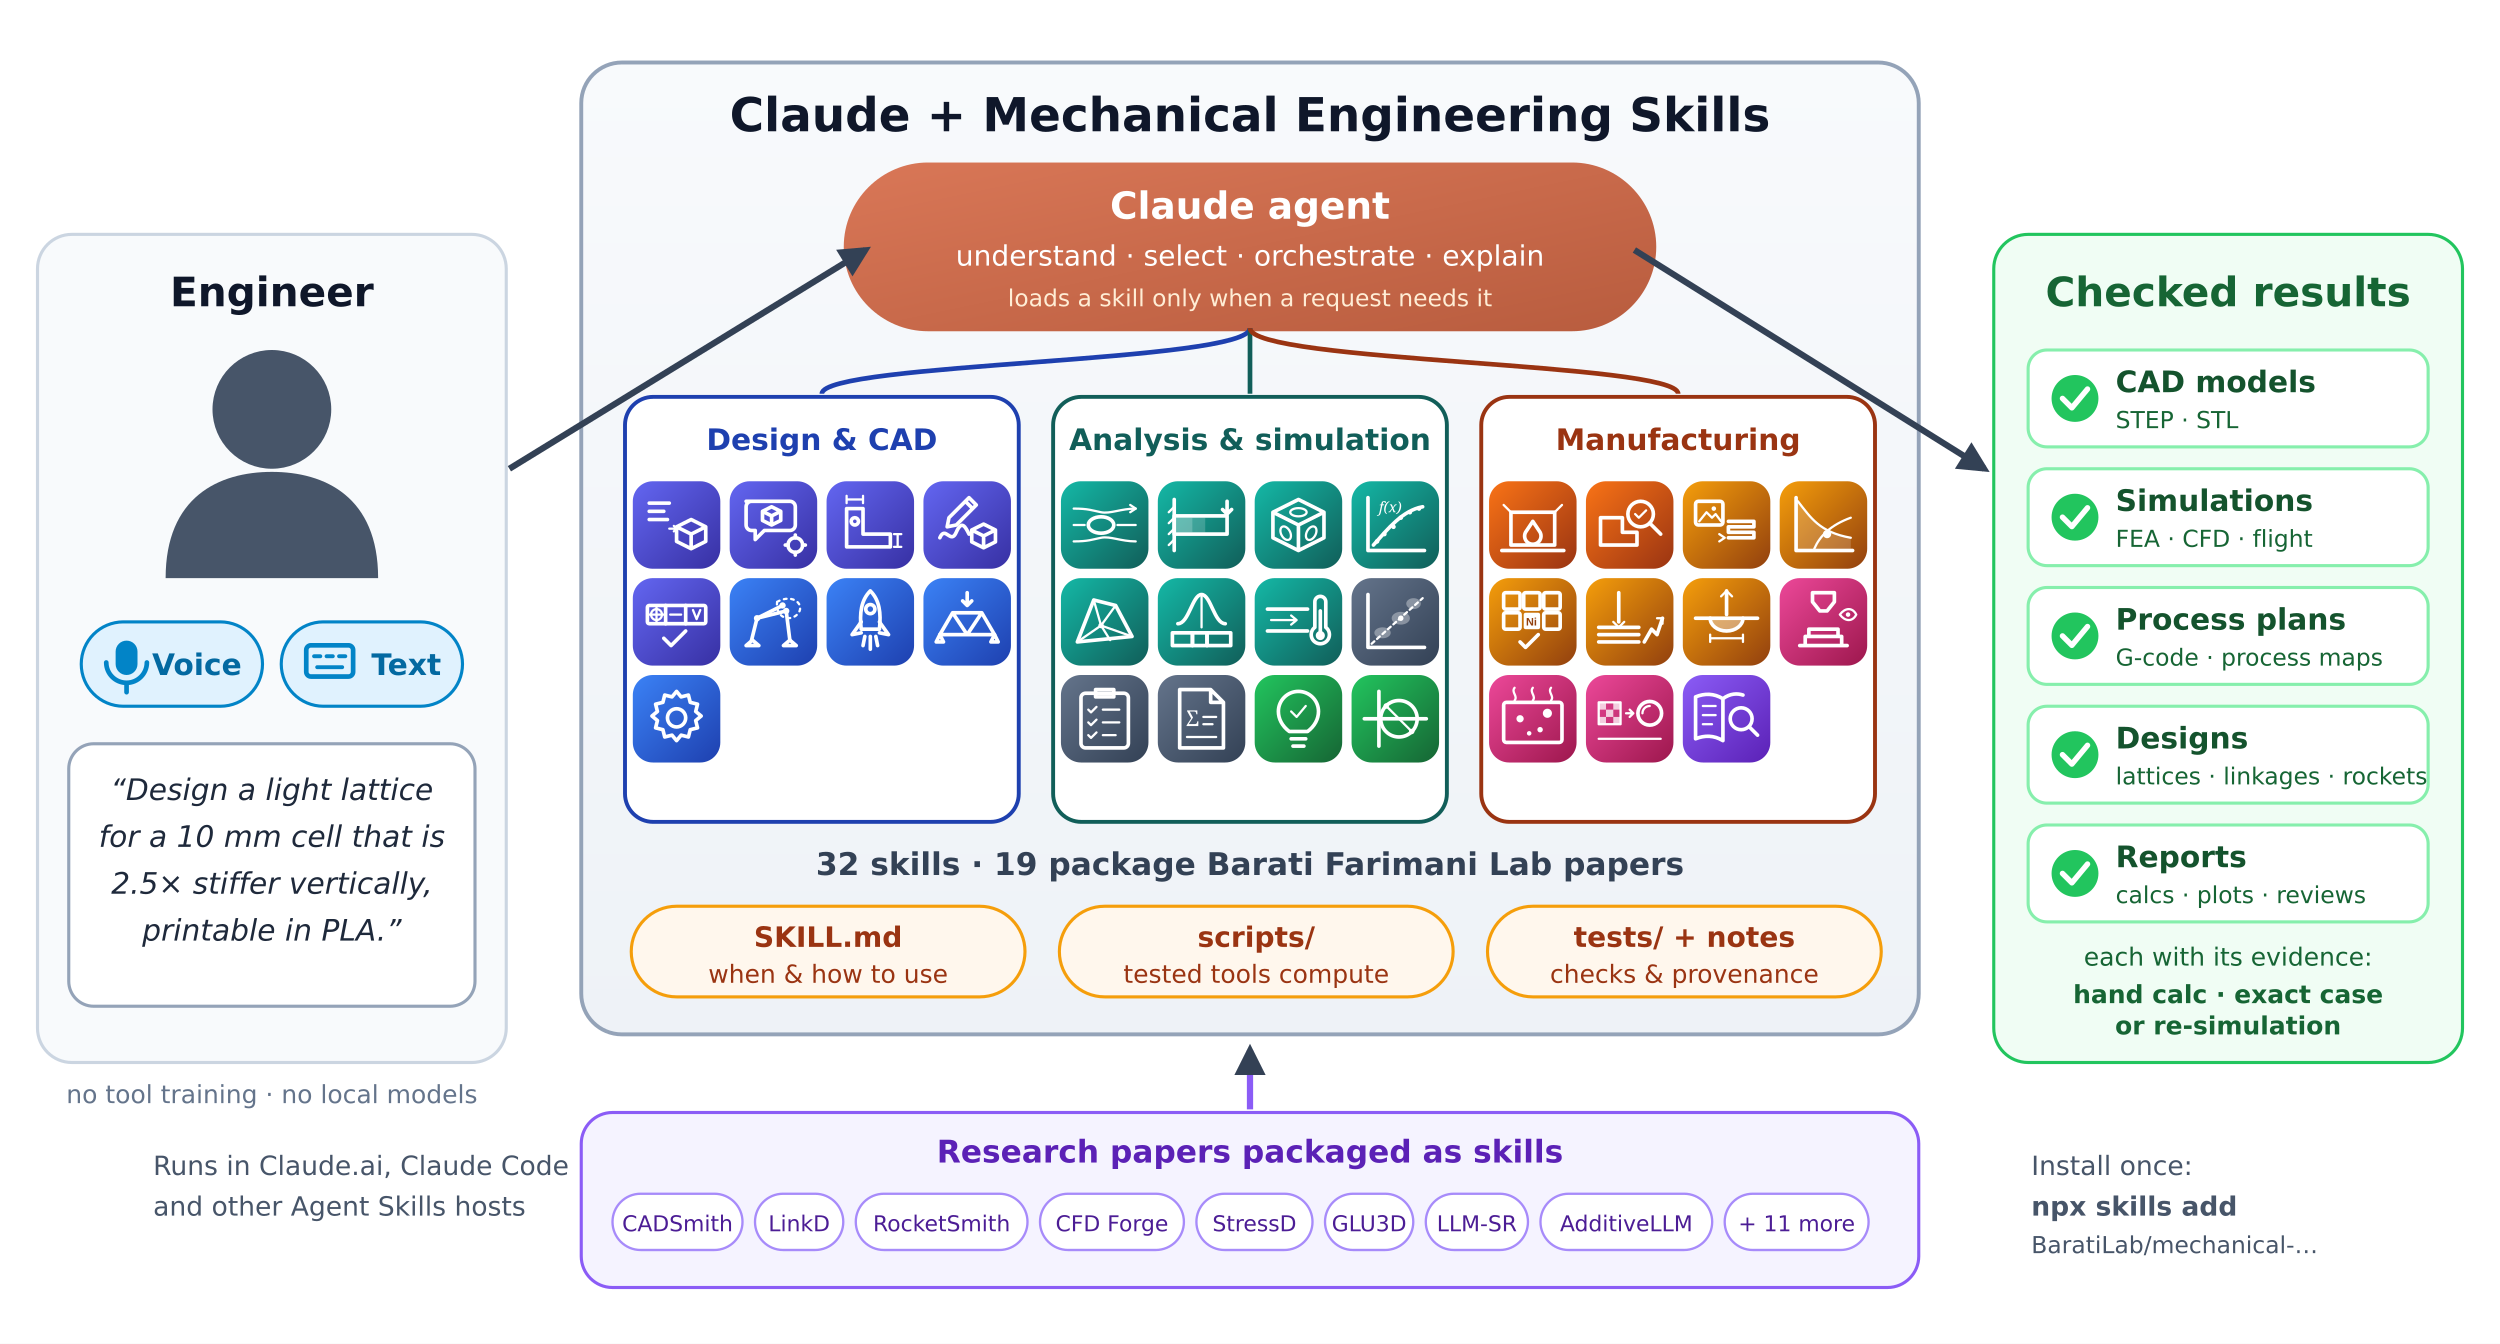
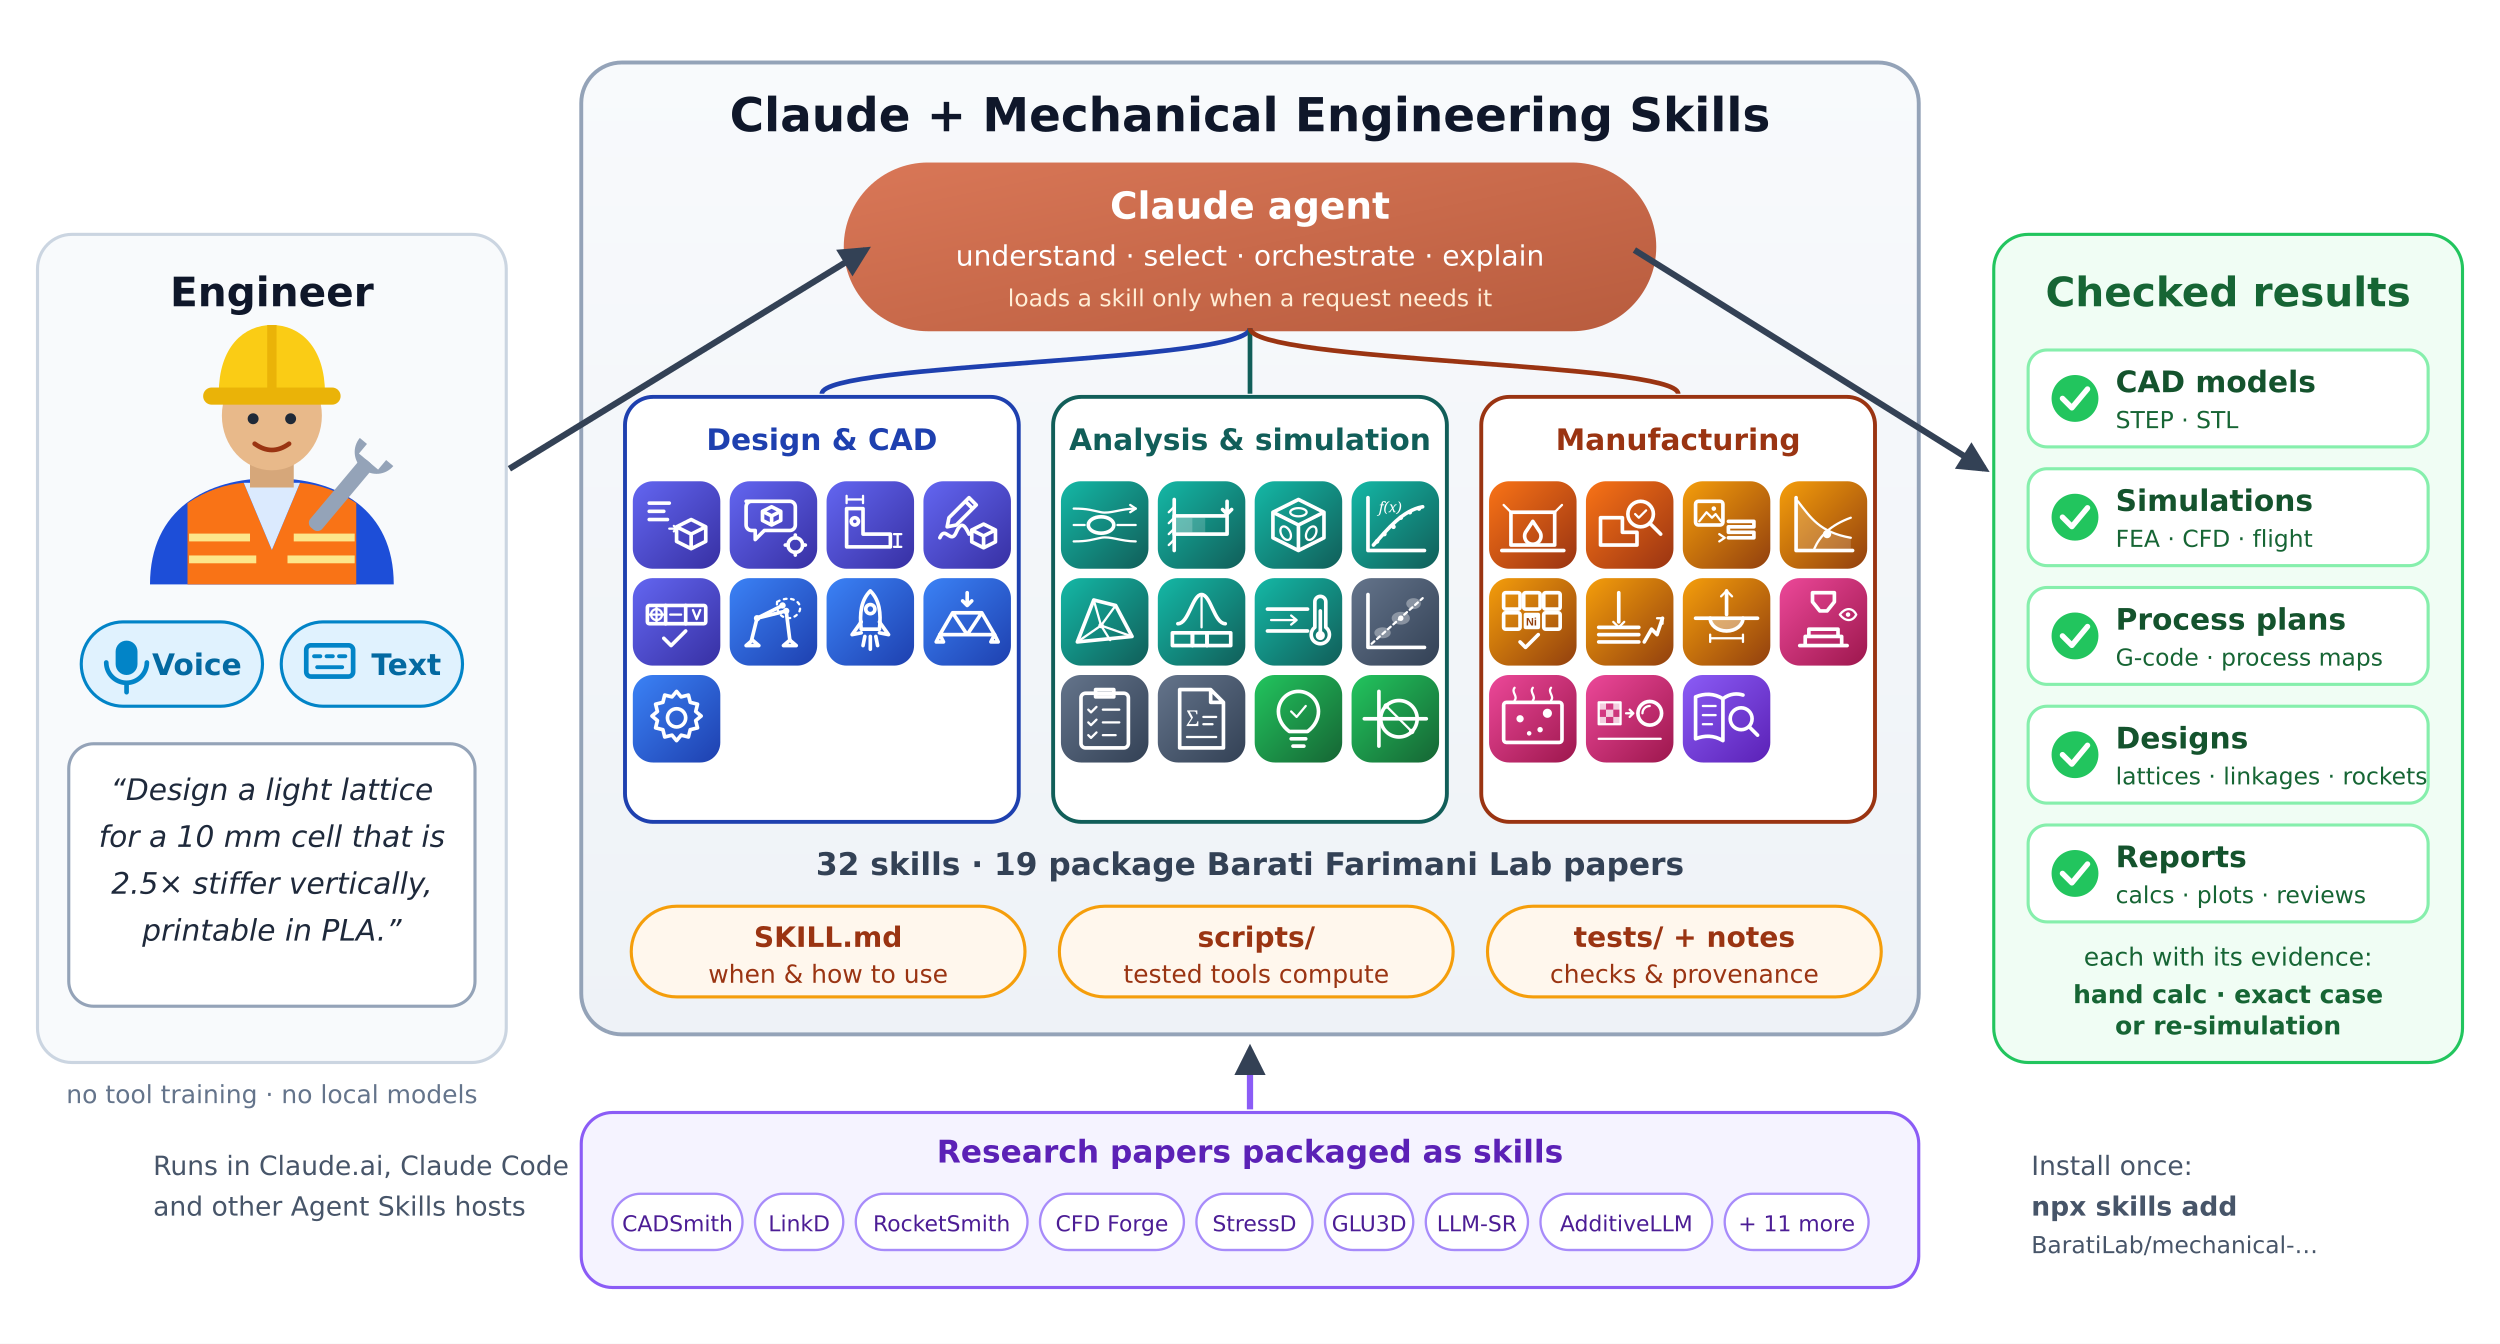
<svg xmlns="http://www.w3.org/2000/svg" width="1600" height="860" viewBox="0 0 1600 860">
  <defs>
    <marker id="ah" viewBox="0 0 10 10" refX="8" refY="5" markerWidth="5" markerHeight="5" orient="auto-start-reverse">
      <path d="M0,0 L10,5 L0,10 z" fill="#334155" />
    </marker>
    <linearGradient id="hub" x1="0" y1="0" x2="1" y2="1">
      <stop offset="0" stop-color="#d97757" />
      <stop offset="1" stop-color="#b85c3e" />
    </linearGradient>
    <linearGradient id="panel" x1="0" y1="0" x2="0" y2="1">
      <stop offset="0" stop-color="#f8fafc" />
      <stop offset="1" stop-color="#eef2f7" />
    </linearGradient>
  </defs>
  <rect x="0" y="0" width="1600" height="860" rx="0" fill="#ffffff" stroke="none" stroke-width="0" />
  <rect x="24" y="150" width="300" height="530" rx="22" fill="#f8fafc" stroke="#cbd5e1" stroke-width="2" />
  <text x="174" y="196" font-family="DejaVu Sans, Helvetica, Arial, sans-serif" font-size="26" font-weight="bold" font-style="normal" fill="#0f172a" text-anchor="middle">Engineer</text>
-   <circle cx="174" cy="262" r="38" fill="#475569" />
-   <path d="M106,370 C106,318 140,302 174,302 C208,302 242,318 242,370 Z" fill="#475569" />
+   <g>
+     <path d="M96,374 C96,326 132,306 174,306 C216,306 252,326 252,374 Z" fill="#1d4ed8" />
+     <path d="M120,374 L120,322 C132,314 144,310 156,309 L174,352 L192,309 C204,310 216,314 228,322 L228,374 Z" fill="#f97316" />
+     <path d="M121,344 H160 M188,344 H227 M121,358 H164 M184,358 H227" stroke="#fde68a" stroke-width="5" />
+     <path d="M156,309 L174,352 L192,309 Z" fill="#dbeafe" />
+     <rect x="160" y="290" width="28" height="22" fill="#d6a77a" />
+     <ellipse cx="174" cy="266" rx="32" ry="35" fill="#e8b98a" />
+     <circle cx="162" cy="268" r="3.5" fill="#1f2937" />
+     <circle cx="186" cy="268" r="3.5" fill="#1f2937" />
+     <path d="M163,284 Q174,292 185,284" stroke="#9a3412" stroke-width="3" fill="none" stroke-linecap="round" />
+     <path d="M140,252 C140,222 156,208 174,208 C192,208 208,222 208,252 Z" fill="#facc15" />
+     <path d="M174,208 V250" stroke="#eab308" stroke-width="6" />
+     <rect x="130" y="248" width="88" height="11" rx="5.5" fill="#eab308" />
+     <g transform="translate(232,300) rotate(40)">
+       <rect x="-5" y="-6" width="10" height="56" rx="4" fill="#94a3b8" />
+       <path d="M-14,-14 a14,14 0 1 0 28,0 l-6,0 l0,8 l-16,0 l0,-8 z" fill="#94a3b8" />
+     </g>
+   </g>
  <rect x="52" y="398" width="116" height="54" rx="27" fill="#e0f2fe" stroke="#0284c7" stroke-width="2" />
  <rect x="74" y="410" width="14" height="22" rx="7" fill="#0284c7" />
  <path d="M68,424 a13,13 0 0 0 26,0 M81,437 v6" stroke="#0284c7" stroke-width="3" fill="none" stroke-linecap="round" />
  <text x="126" y="432" font-family="DejaVu Sans, Helvetica, Arial, sans-serif" font-size="19" font-weight="bold" font-style="normal" fill="#0369a1" text-anchor="middle">Voice</text>
  <rect x="180" y="398" width="116" height="54" rx="27" fill="#e0f2fe" stroke="#0284c7" stroke-width="2" />
  <rect x="196" y="413" width="30" height="20" rx="3" fill="none" stroke="#0284c7" stroke-width="3" />
  <path d="M201,420 h4 M209,420 h4 M217,420 h4 M203,427 h16" stroke="#0284c7" stroke-width="2.5" stroke-linecap="round" />
  <text x="260" y="432" font-family="DejaVu Sans, Helvetica, Arial, sans-serif" font-size="19" font-weight="bold" font-style="normal" fill="#0369a1" text-anchor="middle">Text</text>
  <rect x="44" y="476" width="260" height="168" rx="16" fill="#ffffff" stroke="#94a3b8" stroke-width="2" />
  <text x="174" y="512" font-family="DejaVu Sans, Helvetica, Arial, sans-serif" font-size="19" font-weight="normal" font-style="italic" fill="#1e293b" text-anchor="middle">“Design a light lattice</text>
  <text x="174" y="542" font-family="DejaVu Sans, Helvetica, Arial, sans-serif" font-size="19" font-weight="normal" font-style="italic" fill="#1e293b" text-anchor="middle">for a 10 mm cell that is</text>
  <text x="174" y="572" font-family="DejaVu Sans, Helvetica, Arial, sans-serif" font-size="19" font-weight="normal" font-style="italic" fill="#1e293b" text-anchor="middle">2.5× stiffer vertically,</text>
  <text x="174" y="602" font-family="DejaVu Sans, Helvetica, Arial, sans-serif" font-size="19" font-weight="normal" font-style="italic" fill="#1e293b" text-anchor="middle">printable in PLA.”</text>
  <text x="174" y="706" font-family="DejaVu Sans, Helvetica, Arial, sans-serif" font-size="16" font-weight="normal" font-style="normal" fill="#64748b" text-anchor="middle">no tool training · no local models</text>
  <rect x="372" y="40" width="856" height="622" rx="26" fill="url(#panel)" stroke="#94a3b8" stroke-width="2.5" />
  <text x="800" y="84" font-family="DejaVu Sans, Helvetica, Arial, sans-serif" font-size="30" font-weight="bold" font-style="normal" fill="#0f172a" text-anchor="middle">Claude  +  Mechanical Engineering Skills</text>
  <rect x="540" y="104" width="520" height="108" rx="54" fill="url(#hub)" />
  <text x="800" y="140" font-family="DejaVu Sans, Helvetica, Arial, sans-serif" font-size="24" font-weight="bold" font-style="normal" fill="#ffffff" text-anchor="middle">Claude agent</text>
  <text x="800" y="170" font-family="DejaVu Sans, Helvetica, Arial, sans-serif" font-size="18" font-weight="normal" font-style="normal" fill="#ffffff" text-anchor="middle">understand · select · orchestrate · explain</text>
  <text x="800" y="196" font-family="DejaVu Sans, Helvetica, Arial, sans-serif" font-size="15" font-weight="normal" font-style="normal" fill="#ffedd5" text-anchor="middle">loads a skill only when a request needs it</text>
  <rect x="400" y="254" width="252" height="272" rx="18" fill="#ffffff" stroke="#1e40af" stroke-width="2.5" />
  <text x="526.0" y="288" font-family="DejaVu Sans, Helvetica, Arial, sans-serif" font-size="19" font-weight="bold" font-style="normal" fill="#1e40af" text-anchor="middle">Design &amp; CAD</text>
  <g transform="translate(405.0,308) scale(0.5833333)">
    <defs>
      <linearGradient id="c405308-cadsmith-text-to-cad" x1="0" y1="0" x2="1" y2="1">
        <stop offset="0" stop-color="#6366f1" />
        <stop offset="1" stop-color="#3730a3" />
      </linearGradient>
    </defs>
    <rect width="96" height="96" rx="22" fill="url(#c405308-cadsmith-text-to-cad)" />
    <path stroke="#fff" stroke-width="4" stroke-linecap="round" stroke-linejoin="round" fill="none" d="M18,24 H40 M18,33 H34 M18,42 H38" />
    <path stroke="#fff" stroke-width="2.5" stroke-linecap="round" stroke-linejoin="round" fill="none" d="M40,52 l8,0 m-3,-3 l3,3 l-3,3" />
    <path stroke="#fff" stroke-width="4" stroke-linecap="round" stroke-linejoin="round" fill="none" d="M64,42 L80,50.0 L80,66.0 L64,74 L48,66.0 L48,50.0 Z M48,50.0 L64,58 L80,50.0 M64,58 L64,74" />
  </g>
  <g transform="translate(467.0,308) scale(0.5833333)">
    <defs>
      <linearGradient id="c467308-query2cad-freecad" x1="0" y1="0" x2="1" y2="1">
        <stop offset="0" stop-color="#6366f1" />
        <stop offset="1" stop-color="#3730a3" />
      </linearGradient>
    </defs>
    <rect width="96" height="96" rx="22" fill="url(#c467308-query2cad-freecad)" />
    <path stroke="#fff" stroke-width="4" stroke-linecap="round" stroke-linejoin="round" fill="none" d="M18,22 H66 a6,6 0 0 1 6,6 V48 a6,6 0 0 1 -6,6 H38 L28,64 V54 H24 a6,6 0 0 1 -6,-6 V28 a6,6 0 0 1 6,-6 Z" />
    <path stroke="#fff" stroke-width="4" stroke-linecap="round" stroke-linejoin="round" fill="none" d="M46,28 L56,33.0 L56,43.0 L46,48 L36,43.0 L36,33.0 Z M36,33.0 L46,38 L56,33.0 M46,38 L46,48" />
    <circle cx="72" cy="70" r="8" stroke="#fff" stroke-width="4" stroke-linecap="round" stroke-linejoin="round" fill="none" />
    <path stroke="#fff" stroke-width="4" stroke-linecap="round" stroke-linejoin="round" fill="none" d="M72,62 v-3 M72,78 v3 M64,70 h-3 M80,70 h3" />
  </g>
  <g transform="translate(529.0,308) scale(0.5833333)">
    <defs>
      <linearGradient id="c529308-parametric-part-cad" x1="0" y1="0" x2="1" y2="1">
        <stop offset="0" stop-color="#6366f1" />
        <stop offset="1" stop-color="#3730a3" />
      </linearGradient>
    </defs>
    <rect width="96" height="96" rx="22" fill="url(#c529308-parametric-part-cad)" />
    <path stroke="#fff" stroke-width="4" stroke-linecap="round" stroke-linejoin="round" fill="none" d="M22,30 H40 V58 H70 V72 H22 Z" />
    <circle cx="31" cy="44" r="4" stroke="#fff" stroke-width="4" stroke-linecap="round" stroke-linejoin="round" fill="none" />
    <path stroke="#fff" stroke-width="2.5" stroke-linecap="round" stroke-linejoin="round" fill="none" d="M22,20 H40 M22,16 v8 M40,16 v8 M78,58 V72 M74,58 h8 M74,72 h8" />
  </g>
  <g transform="translate(591.0,308) scale(0.5833333)">
    <defs>
      <linearGradient id="c591308-sketch-to-cad" x1="0" y1="0" x2="1" y2="1">
        <stop offset="0" stop-color="#6366f1" />
        <stop offset="1" stop-color="#3730a3" />
      </linearGradient>
    </defs>
    <rect width="96" height="96" rx="22" fill="url(#c591308-sketch-to-cad)" />
    <path stroke="#fff" stroke-width="4" stroke-linecap="round" stroke-linejoin="round" fill="none" d="M18,62 C24,48 30,70 36,56 S46,50 50,58" />
    <path stroke="#fff" stroke-width="4" stroke-linecap="round" stroke-linejoin="round" fill="none" d="M28,40 L50,18 L58,26 L36,48 L26,50 Z M46,22 l8,8" />
    <path stroke="#fff" stroke-width="4" stroke-linecap="round" stroke-linejoin="round" fill="none" d="M66,47 L79,53.5 L79,66.5 L66,73 L53,66.5 L53,53.5 Z M53,53.5 L66,60 L79,53.5 M66,60 L66,73" />
  </g>
  <g transform="translate(405.0,370) scale(0.5833333)">
    <defs>
      <linearGradient id="c405370-drawing-gdt-review" x1="0" y1="0" x2="1" y2="1">
        <stop offset="0" stop-color="#6366f1" />
        <stop offset="1" stop-color="#3730a3" />
      </linearGradient>
    </defs>
    <rect width="96" height="96" rx="22" fill="url(#c405370-drawing-gdt-review)" />
    <rect x="16" y="30" width="64" height="20" rx="2" stroke="#fff" stroke-width="4" stroke-linecap="round" stroke-linejoin="round" fill="none" />
    <path stroke="#fff" stroke-width="4" stroke-linecap="round" stroke-linejoin="round" fill="none" d="M36,30 V50 M58,30 V50" />
    <circle cx="26" cy="40" r="6" stroke="#fff" stroke-width="2.5" stroke-linecap="round" stroke-linejoin="round" fill="none" />
    <path stroke="#fff" stroke-width="2.5" stroke-linecap="round" stroke-linejoin="round" fill="none" d="M26,31 v18 M17,40 h18" />
    <path stroke="#fff" stroke-width="2.5" stroke-linecap="round" stroke-linejoin="round" fill="none" d="M41,40 h12" />
    <path stroke="#fff" stroke-width="2.5" stroke-linecap="round" stroke-linejoin="round" fill="none" d="M66,35 l4,10 l4,-10" />
    <path stroke="#fff" stroke-width="4" stroke-linecap="round" stroke-linejoin="round" fill="none" d="M34,66 l8,8 l16,-16" />
  </g>
  <g transform="translate(467.0,370) scale(0.5833333)">
    <defs>
      <linearGradient id="c467370-linkage-synthesis" x1="0" y1="0" x2="1" y2="1">
        <stop offset="0" stop-color="#3b82f6" />
        <stop offset="1" stop-color="#1e40af" />
      </linearGradient>
    </defs>
    <rect width="96" height="96" rx="22" fill="url(#c467370-linkage-synthesis)" />
    <path stroke="#fff" stroke-width="2.5" stroke-linecap="round" stroke-linejoin="round" fill="none" stroke-dasharray="3 5" d="M52,26 C70,16 84,30 74,40 C66,48 50,44 52,26 Z" />
    <path stroke="#fff" stroke-width="4" stroke-linecap="round" stroke-linejoin="round" fill="none" d="M24,68 L30,44 L62,36 L66,68" />
    <circle cx="30" cy="44" r="3.5" fill="#fff" />
    <circle cx="62" cy="36" r="3.5" fill="#fff" />
    <path stroke="#fff" stroke-width="4" stroke-linecap="round" stroke-linejoin="round" fill="none" d="M30,44 L58,30" />
    <circle cx="58" cy="30" r="3.5" fill="#fff" />
    <path stroke="#fff" stroke-width="4" stroke-linecap="round" stroke-linejoin="round" fill="none" d="M18,74 h14 l-7,-6 z M59,74 h14 l-7,-6 z" />
  </g>
  <g transform="translate(529.0,370) scale(0.5833333)">
    <defs>
      <linearGradient id="c529370-rocketsmith" x1="0" y1="0" x2="1" y2="1">
        <stop offset="0" stop-color="#3b82f6" />
        <stop offset="1" stop-color="#1e40af" />
      </linearGradient>
    </defs>
    <rect width="96" height="96" rx="22" fill="url(#c529370-rocketsmith)" />
    <path stroke="#fff" stroke-width="4" stroke-linecap="round" stroke-linejoin="round" fill="none" d="M48,14 C58,24 60,38 58,56 H38 C36,38 38,24 48,14 Z" />
    <circle cx="48" cy="34" r="5" stroke="#fff" stroke-width="4" stroke-linecap="round" stroke-linejoin="round" fill="none" />
    <path stroke="#fff" stroke-width="4" stroke-linecap="round" stroke-linejoin="round" fill="none" d="M38,48 L28,62 L38,60 M58,48 L68,62 L58,60" />
    <path stroke="#fff" stroke-width="4" stroke-linecap="round" stroke-linejoin="round" fill="none" d="M42,64 l-2,10 M48,64 v14 M54,64 l2,10" />
  </g>
  <g transform="translate(591.0,370) scale(0.5833333)">
    <defs>
      <linearGradient id="c591370-llm-mechanical-designer" x1="0" y1="0" x2="1" y2="1">
        <stop offset="0" stop-color="#3b82f6" />
        <stop offset="1" stop-color="#1e40af" />
      </linearGradient>
    </defs>
    <rect width="96" height="96" rx="22" fill="url(#c591370-llm-mechanical-designer)" />
    <path stroke="#fff" stroke-width="4" stroke-linecap="round" stroke-linejoin="round" fill="none" d="M18,62 H78 L64,38 H32 Z M32,38 L48,62 L64,38" />
    <path stroke="#fff" stroke-width="4" stroke-linecap="round" stroke-linejoin="round" fill="none" d="M18,62 l-4,8 h8 z M78,62 l-4,8 h8 z" />
    <path stroke="#fff" stroke-width="4" stroke-linecap="round" stroke-linejoin="round" fill="none" d="M48,16 V30 m-5,-5 l5,5 l5,-5" />
  </g>
  <g transform="translate(405.0,432) scale(0.5833333)">
    <defs>
      <linearGradient id="c405432-machine-element-sizing" x1="0" y1="0" x2="1" y2="1">
        <stop offset="0" stop-color="#3b82f6" />
        <stop offset="1" stop-color="#1e40af" />
      </linearGradient>
    </defs>
    <rect width="96" height="96" rx="22" fill="url(#c405432-machine-element-sizing)" />
    <path stroke="#fff" stroke-width="4" stroke-linecap="round" stroke-linejoin="round" fill="none" d="M48,18 l5,6 l8,-2 l2,8 l8,2 l-2,8 l6,5 l-6,5 l2,8 l-8,2 l-2,8 l-8,-2 l-5,6 l-5,-6 l-8,2 l-2,-8 l-8,-2 l2,-8 l-6,-5 l6,-5 l-2,-8 l8,-2 l2,-8 l8,2 Z" />
    <circle cx="48" cy="47" r="10" stroke="#fff" stroke-width="4" stroke-linecap="round" stroke-linejoin="round" fill="none" />
  </g>
  <path d="M800,210 C800,232 526.0,232 526.0,252" stroke="#1e40af" stroke-width="3" fill="none" />
  <rect x="674" y="254" width="252" height="272" rx="18" fill="#ffffff" stroke="#115e59" stroke-width="2.5" />
  <text x="800.0" y="288" font-family="DejaVu Sans, Helvetica, Arial, sans-serif" font-size="19" font-weight="bold" font-style="normal" fill="#115e59" text-anchor="middle">Analysis &amp; simulation</text>
  <g transform="translate(679.0,308) scale(0.5833333)">
    <defs>
      <linearGradient id="c679308-cfd-simulation-setup" x1="0" y1="0" x2="1" y2="1">
        <stop offset="0" stop-color="#14b8a6" />
        <stop offset="1" stop-color="#115e59" />
      </linearGradient>
    </defs>
    <rect width="96" height="96" rx="22" fill="url(#c679308-cfd-simulation-setup)" />
    <ellipse cx="44" cy="48" rx="14" ry="9" stroke="#fff" stroke-width="4" stroke-linecap="round" stroke-linejoin="round" fill="none" />
    <path stroke="#fff" stroke-width="2.5" stroke-linecap="round" stroke-linejoin="round" fill="none" d="M14,30 C30,30 34,32 44,34 S66,30 82,30 M14,48 H26 M62,48 H82 M14,66 C30,66 34,64 44,62 S66,66 82,66" />
    <path stroke="#fff" stroke-width="2.5" stroke-linecap="round" stroke-linejoin="round" fill="none" d="M76,26 l6,4 l-6,4" />
  </g>
  <g transform="translate(741.0,308) scale(0.5833333)">
    <defs>
      <linearGradient id="c741308-stress-field-surrogate" x1="0" y1="0" x2="1" y2="1">
        <stop offset="0" stop-color="#14b8a6" />
        <stop offset="1" stop-color="#115e59" />
      </linearGradient>
    </defs>
    <rect width="96" height="96" rx="22" fill="url(#c741308-stress-field-surrogate)" />
    <path stroke="#fff" stroke-width="4" stroke-linecap="round" stroke-linejoin="round" fill="none" d="M18,20 V76" />
    <path stroke="#fff" stroke-width="2.5" stroke-linecap="round" stroke-linejoin="round" fill="none" d="M18,28 l-6,6 M18,40 l-6,6 M18,52 l-6,6 M18,64 l-6,6" />
    <rect x="18" y="38" width="58" height="20" stroke="#fff" stroke-width="4" stroke-linecap="round" stroke-linejoin="round" fill="none" />
    <path d="M20,40 h18 v16 h-18 z" fill="#fff" fill-opacity="0.35" />
    <path d="M38,40 h14 v16 h-14 z" fill="#fff" fill-opacity="0.18" />
    <path stroke="#fff" stroke-width="4" stroke-linecap="round" stroke-linejoin="round" fill="none" d="M76,22 V36 m-5,-5 l5,5 l5,-5" />
  </g>
  <g transform="translate(803.0,308) scale(0.5833333)">
    <defs>
      <linearGradient id="c803308-lattice-inverse-design" x1="0" y1="0" x2="1" y2="1">
        <stop offset="0" stop-color="#14b8a6" />
        <stop offset="1" stop-color="#115e59" />
      </linearGradient>
    </defs>
    <rect width="96" height="96" rx="22" fill="url(#c803308-lattice-inverse-design)" />
    <path stroke="#fff" stroke-width="4" stroke-linecap="round" stroke-linejoin="round" fill="none" d="M48,20 L76,34.0 L76,62.0 L48,76 L20,62.0 L20,34.0 Z M20,34.0 L48,48 L76,34.0 M48,48 L48,76" />
    <ellipse cx="48" cy="34" rx="9" ry="4.5" stroke="#fff" stroke-width="2.5" stroke-linecap="round" stroke-linejoin="round" fill="none" />
    <ellipse cx="34" cy="57" rx="5" ry="8" transform="rotate(-28 34 57)" stroke="#fff" stroke-width="2.5" stroke-linecap="round" stroke-linejoin="round" fill="none" />
    <ellipse cx="62" cy="57" rx="5" ry="8" transform="rotate(28 62 57)" stroke="#fff" stroke-width="2.5" stroke-linecap="round" stroke-linejoin="round" fill="none" />
  </g>
  <g transform="translate(865.0,308) scale(0.5833333)">
    <defs>
      <linearGradient id="c865308-equation-discovery" x1="0" y1="0" x2="1" y2="1">
        <stop offset="0" stop-color="#14b8a6" />
        <stop offset="1" stop-color="#115e59" />
      </linearGradient>
    </defs>
    <rect width="96" height="96" rx="22" fill="url(#c865308-equation-discovery)" />
    <path stroke="#fff" stroke-width="4" stroke-linecap="round" stroke-linejoin="round" fill="none" d="M18,18 V76 H80" />
    <circle cx="28" cy="66" r="2.5" fill="#fff" />
    <circle cx="36" cy="58" r="2.5" fill="#fff" />
    <circle cx="46" cy="50" r="2.5" fill="#fff" />
    <circle cx="54" cy="40" r="2.5" fill="#fff" />
    <circle cx="64" cy="34" r="2.5" fill="#fff" />
    <circle cx="74" cy="30" r="2.5" fill="#fff" />
    <path stroke="#fff" stroke-width="4" stroke-linecap="round" stroke-linejoin="round" fill="none" d="M24,70 C40,52 56,32 78,28" />
    <text x="30" y="34" font-family="Georgia,serif" font-style="italic" font-size="16" fill="#fff">f(x)</text>
  </g>
  <g transform="translate(679.0,370) scale(0.5833333)">
    <defs>
      <linearGradient id="c679370-quick-fea" x1="0" y1="0" x2="1" y2="1">
        <stop offset="0" stop-color="#14b8a6" />
        <stop offset="1" stop-color="#115e59" />
      </linearGradient>
    </defs>
    <rect width="96" height="96" rx="22" fill="url(#c679370-quick-fea)" />
    <path stroke="#fff" stroke-width="4" stroke-linecap="round" stroke-linejoin="round" fill="none" d="M18,70 L36,24 L60,30 L78,64 Z" />
    <path stroke="#fff" stroke-width="2.5" stroke-linecap="round" stroke-linejoin="round" fill="none" d="M36,24 L44,52 L18,70 M44,52 L60,30 M44,52 L78,64 M44,52 L54,68" />
    <circle cx="44" cy="52" r="3" fill="#fff" />
  </g>
  <g transform="translate(741.0,370) scale(0.5833333)">
    <defs>
      <linearGradient id="c741370-tolerance-stackup" x1="0" y1="0" x2="1" y2="1">
        <stop offset="0" stop-color="#14b8a6" />
        <stop offset="1" stop-color="#115e59" />
      </linearGradient>
    </defs>
    <rect width="96" height="96" rx="22" fill="url(#c741370-tolerance-stackup)" />
    <rect x="16" y="60" width="22" height="14" stroke="#fff" stroke-width="4" stroke-linecap="round" stroke-linejoin="round" fill="none" />
    <rect x="38" y="60" width="16" height="14" stroke="#fff" stroke-width="4" stroke-linecap="round" stroke-linejoin="round" fill="none" />
    <rect x="54" y="60" width="26" height="14" stroke="#fff" stroke-width="4" stroke-linecap="round" stroke-linejoin="round" fill="none" />
    <path stroke="#fff" stroke-width="4" stroke-linecap="round" stroke-linejoin="round" fill="none" d="M22,50 C34,50 38,18 48,18 S62,50 74,50" />
    <path stroke="#fff" stroke-width="2.5" stroke-linecap="round" stroke-linejoin="round" fill="none" d="M48,18 V54" />
  </g>
  <g transform="translate(803.0,370) scale(0.5833333)">
    <defs>
      <linearGradient id="c803370-thermal-fluids-calc" x1="0" y1="0" x2="1" y2="1">
        <stop offset="0" stop-color="#14b8a6" />
        <stop offset="1" stop-color="#115e59" />
      </linearGradient>
    </defs>
    <rect width="96" height="96" rx="22" fill="url(#c803370-thermal-fluids-calc)" />
    <path stroke="#fff" stroke-width="4" stroke-linecap="round" stroke-linejoin="round" fill="none" d="M14,34 H58 M14,58 H58" />
    <path stroke="#fff" stroke-width="2.5" stroke-linecap="round" stroke-linejoin="round" fill="none" d="M18,46 H46 m-6,-5 l6,5 l-6,5" />
    <path stroke="#fff" stroke-width="4" stroke-linecap="round" stroke-linejoin="round" fill="none" d="M72,20 a6,6 0 0 1 6,6 V54 a10,10 0 1 1 -12,0 V26 a6,6 0 0 1 6,-6 Z" />
    <circle cx="72" cy="63" r="5" fill="#fff" />
    <path stroke="#fff" stroke-width="4" stroke-linecap="round" stroke-linejoin="round" fill="none" d="M72,62 V36" />
  </g>
  <g transform="translate(865.0,370) scale(0.5833333)">
    <defs>
      <linearGradient id="c865370-material-selection" x1="0" y1="0" x2="1" y2="1">
        <stop offset="0" stop-color="#64748b" />
        <stop offset="1" stop-color="#334155" />
      </linearGradient>
    </defs>
    <rect width="96" height="96" rx="22" fill="url(#c865370-material-selection)" />
    <path stroke="#fff" stroke-width="4" stroke-linecap="round" stroke-linejoin="round" fill="none" d="M18,18 V76 H80" />
    <ellipse cx="34" cy="60" rx="9" ry="6" fill="#fff" fill-opacity="0.35" />
    <ellipse cx="54" cy="44" rx="10" ry="7" fill="#fff" fill-opacity="0.35" />
    <ellipse cx="68" cy="28" rx="8" ry="6" fill="#fff" fill-opacity="0.35" />
    <path stroke="#fff" stroke-width="2.5" stroke-linecap="round" stroke-linejoin="round" fill="none" stroke-dasharray="4 4" d="M22,72 L78,22" />
    <circle cx="54" cy="44" r="3" fill="#fff" />
  </g>
  <g transform="translate(679.0,432) scale(0.5833333)">
    <defs>
      <linearGradient id="c679432-design-review-package" x1="0" y1="0" x2="1" y2="1">
        <stop offset="0" stop-color="#64748b" />
        <stop offset="1" stop-color="#334155" />
      </linearGradient>
    </defs>
    <rect width="96" height="96" rx="22" fill="url(#c679432-design-review-package)" />
    <rect x="22" y="20" width="52" height="60" rx="5" stroke="#fff" stroke-width="4" stroke-linecap="round" stroke-linejoin="round" fill="none" />
    <path stroke="#fff" stroke-width="4" stroke-linecap="round" stroke-linejoin="round" fill="none" d="M38,16 h20 v8 h-20 z" />
    <path stroke="#fff" stroke-width="2.5" stroke-linecap="round" stroke-linejoin="round" fill="none" d="M30,38 l3,3 l6,-6 M30,52 l3,3 l6,-6 M30,66 l3,3 l6,-6 M46,38 h18 M46,52 h18 M46,66 h14" />
  </g>
  <g transform="translate(741.0,432) scale(0.5833333)">
    <defs>
      <linearGradient id="c741432-engineering-calc-report" x1="0" y1="0" x2="1" y2="1">
        <stop offset="0" stop-color="#64748b" />
        <stop offset="1" stop-color="#334155" />
      </linearGradient>
    </defs>
    <rect width="96" height="96" rx="22" fill="url(#c741432-engineering-calc-report)" />
    <path stroke="#fff" stroke-width="4" stroke-linecap="round" stroke-linejoin="round" fill="none" d="M24,16 H58 L72,30 V80 H24 Z M58,16 V30 H72" />
    <text x="31" y="56" font-family="Georgia,serif" font-size="24" fill="#fff">Σ</text>
    <path stroke="#fff" stroke-width="2.5" stroke-linecap="round" stroke-linejoin="round" fill="none" d="M50,46 h14 M50,54 h10 M32,68 h32" />
  </g>
  <g transform="translate(803.0,432) scale(0.5833333)">
    <defs>
      <linearGradient id="c803432-worked-problem-generator" x1="0" y1="0" x2="1" y2="1">
        <stop offset="0" stop-color="#22c55e" />
        <stop offset="1" stop-color="#166534" />
      </linearGradient>
    </defs>
    <rect width="96" height="96" rx="22" fill="url(#c803432-worked-problem-generator)" />
    <path stroke="#fff" stroke-width="4" stroke-linecap="round" stroke-linejoin="round" fill="none" d="M38,62 C30,56 26,48 26,40 a22,22 0 0 1 44,0 c0,8 -4,16 -12,22 Z" />
    <path stroke="#fff" stroke-width="4" stroke-linecap="round" stroke-linejoin="round" fill="none" d="M40,70 h16 M42,78 h12" />
    <path stroke="#fff" stroke-width="2.5" stroke-linecap="round" stroke-linejoin="round" fill="none" d="M40,40 l6,6 l10,-12" />
  </g>
  <g transform="translate(865.0,432) scale(0.5833333)">
    <defs>
      <linearGradient id="c865432-mechanics-visuals" x1="0" y1="0" x2="1" y2="1">
        <stop offset="0" stop-color="#22c55e" />
        <stop offset="1" stop-color="#166534" />
      </linearGradient>
    </defs>
    <rect width="96" height="96" rx="22" fill="url(#c865432-mechanics-visuals)" />
    <path stroke="#fff" stroke-width="4" stroke-linecap="round" stroke-linejoin="round" fill="none" d="M14,48 H82 M30,18 V78" />
    <circle cx="52" cy="48" r="20" stroke="#fff" stroke-width="4" stroke-linecap="round" stroke-linejoin="round" fill="none" />
    <path stroke="#fff" stroke-width="2.5" stroke-linecap="round" stroke-linejoin="round" fill="none" d="M38,34 L66,62" />
    <circle cx="38" cy="34" r="3" fill="#fff" />
    <circle cx="66" cy="62" r="3" fill="#fff" />
  </g>
  <path d="M800,210 C800,232 800.0,232 800.0,252" stroke="#115e59" stroke-width="3" fill="none" />
  <rect x="948" y="254" width="252" height="272" rx="18" fill="#ffffff" stroke="#9a3412" stroke-width="2.5" />
  <text x="1074.0" y="288" font-family="DejaVu Sans, Helvetica, Arial, sans-serif" font-size="19" font-weight="bold" font-style="normal" fill="#9a3412" text-anchor="middle">Manufacturing</text>
  <g transform="translate(953.0,308) scale(0.5833333)">
    <defs>
      <linearGradient id="c953308-agentscad-fdm-dfam" x1="0" y1="0" x2="1" y2="1">
        <stop offset="0" stop-color="#f97316" />
        <stop offset="1" stop-color="#9a3412" />
      </linearGradient>
    </defs>
    <rect width="96" height="96" rx="22" fill="url(#c953308-agentscad-fdm-dfam)" />
    <path stroke="#fff" stroke-width="4" stroke-linecap="round" stroke-linejoin="round" fill="none" d="M14,76 H82" />
    <path stroke="#fff" stroke-width="4" stroke-linecap="round" stroke-linejoin="round" fill="none" d="M24,70 V34 H72 V70 Z" />
    <path stroke="#fff" stroke-width="4" stroke-linecap="round" stroke-linejoin="round" fill="none" d="M48,44 L56,56 A9,9 0 1 1 40,56 Z" />
    <path stroke="#fff" stroke-width="2.5" stroke-linecap="round" stroke-linejoin="round" fill="none" d="M72,34 L80,26 M24,34 L16,26" />
  </g>
  <g transform="translate(1015.0,308) scale(0.5833333)">
    <defs>
      <linearGradient id="c1015308-dfm-review" x1="0" y1="0" x2="1" y2="1">
        <stop offset="0" stop-color="#f97316" />
        <stop offset="1" stop-color="#9a3412" />
      </linearGradient>
    </defs>
    <rect width="96" height="96" rx="22" fill="url(#c1015308-dfm-review)" />
    <path stroke="#fff" stroke-width="4" stroke-linecap="round" stroke-linejoin="round" fill="none" d="M16,70 V40 H40 V56 H56 V70 Z" />
    <circle cx="60" cy="36" r="14" stroke="#fff" stroke-width="4" stroke-linecap="round" stroke-linejoin="round" fill="none" />
    <path stroke="#fff" stroke-width="4" stroke-linecap="round" stroke-linejoin="round" fill="none" d="M70,46 L82,58" />
    <path stroke="#fff" stroke-width="2.5" stroke-linecap="round" stroke-linejoin="round" fill="none" d="M54,36 l4,4 l8,-8" />
  </g>
  <g transform="translate(1077.0,308) scale(0.5833333)">
    <defs>
      <linearGradient id="c1077308-image2gcode" x1="0" y1="0" x2="1" y2="1">
        <stop offset="0" stop-color="#f59e0b" />
        <stop offset="1" stop-color="#92400e" />
      </linearGradient>
    </defs>
    <rect width="96" height="96" rx="22" fill="url(#c1077308-image2gcode)" />
    <rect x="14" y="22" width="30" height="26" rx="3" stroke="#fff" stroke-width="4" stroke-linecap="round" stroke-linejoin="round" fill="none" />
    <path stroke="#fff" stroke-width="2.5" stroke-linecap="round" stroke-linejoin="round" fill="none" d="M18,44 l8,-10 l6,6 l4,-4 l6,8" />
    <circle cx="34" cy="30" r="2.5" fill="#fff" />
    <path stroke="#fff" stroke-width="4" stroke-linecap="round" stroke-linejoin="round" fill="none" d="M50,62 h28 v-6 h-28 v-6 h28 v-6 h-28" />
    <path stroke="#fff" stroke-width="2.5" stroke-linecap="round" stroke-linejoin="round" fill="none" d="M40,58 l6,4 l-6,4" />
  </g>
  <g transform="translate(1139.0,308) scale(0.5833333)">
    <defs>
      <linearGradient id="c1139308-lpbf-defect-prediction" x1="0" y1="0" x2="1" y2="1">
        <stop offset="0" stop-color="#f59e0b" />
        <stop offset="1" stop-color="#92400e" />
      </linearGradient>
    </defs>
    <rect width="96" height="96" rx="22" fill="url(#c1139308-lpbf-defect-prediction)" />
    <path stroke="#fff" stroke-width="4" stroke-linecap="round" stroke-linejoin="round" fill="none" d="M18,18 V76 H80" />
    <path d="M20,74 L20,20 C34,40 44,56 78,62 L78,74 Z" fill="#fff" fill-opacity="0.18" />
    <path stroke="#fff" stroke-width="2.5" stroke-linecap="round" stroke-linejoin="round" fill="none" d="M20,22 C34,40 44,56 78,62 M38,74 C44,60 56,48 78,40" />
    <circle cx="52" cy="58" r="4.5" fill="#fff" />
  </g>
  <g transform="translate(953.0,370) scale(0.5833333)">
    <defs>
      <linearGradient id="c953370-am-alloy-screening" x1="0" y1="0" x2="1" y2="1">
        <stop offset="0" stop-color="#f59e0b" />
        <stop offset="1" stop-color="#92400e" />
      </linearGradient>
    </defs>
    <rect width="96" height="96" rx="22" fill="url(#c953370-am-alloy-screening)" />
    <rect x="16" y="16" width="18" height="18" rx="2" stroke="#fff" stroke-width="4" stroke-linecap="round" stroke-linejoin="round" fill="none" />
    <rect x="38" y="16" width="18" height="18" rx="2" stroke="#fff" stroke-width="4" stroke-linecap="round" stroke-linejoin="round" fill="none" />
    <rect x="60" y="16" width="18" height="18" rx="2" stroke="#fff" stroke-width="4" stroke-linecap="round" stroke-linejoin="round" fill="none" />
    <rect x="16" y="38" width="18" height="18" rx="2" stroke="#fff" stroke-width="4" stroke-linecap="round" stroke-linejoin="round" fill="none" />
    <rect x="38" y="38" width="18" height="18" rx="2" fill="#fff" />
    <rect x="60" y="38" width="18" height="18" rx="2" stroke="#fff" stroke-width="4" stroke-linecap="round" stroke-linejoin="round" fill="none" />
    <text x="40.5" y="52" font-family="Arial,sans-serif" font-weight="bold" font-size="12" fill="#92400e">Ni</text>
    <path stroke="#fff" stroke-width="4" stroke-linecap="round" stroke-linejoin="round" fill="none" d="M34,70 l6,6 l14,-14" />
  </g>
  <g transform="translate(1015.0,370) scale(0.5833333)">
    <defs>
      <linearGradient id="c1015370-sls-process-optimization" x1="0" y1="0" x2="1" y2="1">
        <stop offset="0" stop-color="#f59e0b" />
        <stop offset="1" stop-color="#92400e" />
      </linearGradient>
    </defs>
    <rect width="96" height="96" rx="22" fill="url(#c1015370-sls-process-optimization)" />
    <path stroke="#fff" stroke-width="4" stroke-linecap="round" stroke-linejoin="round" fill="none" d="M14,70 H58 M14,62 H58 M14,54 H58" />
    <path stroke="#fff" stroke-width="4" stroke-linecap="round" stroke-linejoin="round" fill="none" d="M36,16 V48" />
    <path stroke="#fff" stroke-width="2.5" stroke-linecap="round" stroke-linejoin="round" fill="none" d="M30,48 l6,6 l6,-6" />
    <path stroke="#fff" stroke-width="4" stroke-linecap="round" stroke-linejoin="round" fill="none" d="M64,70 L72,56 L78,62 L84,44" />
    <path stroke="#fff" stroke-width="2.5" stroke-linecap="round" stroke-linejoin="round" fill="none" d="M78,44 h6 v6" />
  </g>
  <g transform="translate(1077.0,370) scale(0.5833333)">
    <defs>
      <linearGradient id="c1077370-meltpool-geometry" x1="0" y1="0" x2="1" y2="1">
        <stop offset="0" stop-color="#f59e0b" />
        <stop offset="1" stop-color="#92400e" />
      </linearGradient>
    </defs>
    <rect width="96" height="96" rx="22" fill="url(#c1077370-meltpool-geometry)" />
    <path stroke="#fff" stroke-width="4" stroke-linecap="round" stroke-linejoin="round" fill="none" d="M14,44 H82" />
    <path d="M30,44 A18,14 0 0 0 66,44 Z" fill="#fff" fill-opacity="0.4" />
    <path stroke="#fff" stroke-width="4" stroke-linecap="round" stroke-linejoin="round" fill="none" d="M30,44 A18,14 0 0 0 66,44" />
    <path stroke="#fff" stroke-width="4" stroke-linecap="round" stroke-linejoin="round" fill="none" d="M48,14 V40" />
    <path stroke="#fff" stroke-width="2.5" stroke-linecap="round" stroke-linejoin="round" fill="none" d="M42,20 L48,14 L54,20" />
    <path stroke="#fff" stroke-width="2.5" stroke-linecap="round" stroke-linejoin="round" fill="none" d="M30,66 H66 M30,62 v8 M66,62 v8" />
  </g>
  <g transform="translate(1139.0,370) scale(0.5833333)">
    <defs>
      <linearGradient id="c1139370-llm-3d-print-monitor" x1="0" y1="0" x2="1" y2="1">
        <stop offset="0" stop-color="#ec4899" />
        <stop offset="1" stop-color="#9d174d" />
      </linearGradient>
    </defs>
    <rect width="96" height="96" rx="22" fill="url(#c1139370-llm-3d-print-monitor)" />
    <path stroke="#fff" stroke-width="4" stroke-linecap="round" stroke-linejoin="round" fill="none" d="M36,16 H60 V26 L52,36 H44 L36,26 Z" />
    <path stroke="#fff" stroke-width="4" stroke-linecap="round" stroke-linejoin="round" fill="none" d="M22,74 H74 M28,74 V64 H68 V74 M32,64 V56 H64 V64" />
    <path stroke="#fff" stroke-width="2.5" stroke-linecap="round" stroke-linejoin="round" fill="none" d="M66,40 C72,32 80,32 84,40 C80,48 72,48 66,40 Z" />
    <circle cx="75" cy="40" r="2.5" fill="#fff" />
  </g>
  <g transform="translate(953.0,432) scale(0.5833333)">
    <defs>
      <linearGradient id="c953432-thermal-porosity" x1="0" y1="0" x2="1" y2="1">
        <stop offset="0" stop-color="#ec4899" />
        <stop offset="1" stop-color="#9d174d" />
      </linearGradient>
    </defs>
    <rect width="96" height="96" rx="22" fill="url(#c953432-thermal-porosity)" />
    <rect x="16" y="30" width="64" height="44" rx="3" stroke="#fff" stroke-width="4" stroke-linecap="round" stroke-linejoin="round" fill="none" />
    <circle cx="34" cy="48" r="4" fill="#fff" />
    <circle cx="56" cy="60" r="3" fill="#fff" />
    <circle cx="64" cy="42" r="5" fill="#fff" />
    <circle cx="44" cy="64" r="2.5" fill="#fff" />
    <path stroke="#fff" stroke-width="2.5" stroke-linecap="round" stroke-linejoin="round" fill="none" d="M28,14 c-4,5 4,9 0,14 M48,14 c-4,5 4,9 0,14 M68,14 c-4,5 4,9 0,14" />
  </g>
  <g transform="translate(1015.0,432) scale(0.5833333)">
    <defs>
      <linearGradient id="c1015432-lpbf-superres" x1="0" y1="0" x2="1" y2="1">
        <stop offset="0" stop-color="#ec4899" />
        <stop offset="1" stop-color="#9d174d" />
      </linearGradient>
    </defs>
    <rect width="96" height="96" rx="22" fill="url(#c1015432-lpbf-superres)" />
    <path d="M14,30 h8 v8 h-8 z M22,38 h8 v8 h-8 z M14,46 h8 v8 h-8 z M30,30 h8 v8 h-8 z M30,46 h8 v8 h-8 z" fill="#fff" fill-opacity="0.75" />
    <rect x="14" y="30" width="24" height="24" stroke="#fff" stroke-width="2.5" stroke-linecap="round" stroke-linejoin="round" fill="none" />
    <path stroke="#fff" stroke-width="2.5" stroke-linecap="round" stroke-linejoin="round" fill="none" d="M44,42 h8 m-4,-4 l4,4 l-4,4" />
    <circle cx="70" cy="42" r="13" stroke="#fff" stroke-width="4" stroke-linecap="round" stroke-linejoin="round" fill="none" />
    <path stroke="#fff" stroke-width="2.5" stroke-linecap="round" stroke-linejoin="round" fill="none" d="M62,42 a8,8 0 0 1 8,-8" />
    <path stroke="#fff" stroke-width="2.5" stroke-linecap="round" stroke-linejoin="round" fill="none" d="M14,70 H82" />
  </g>
  <g transform="translate(1077.0,432) scale(0.5833333)">
    <defs>
      <linearGradient id="c1077432-am-literature-rag" x1="0" y1="0" x2="1" y2="1">
        <stop offset="0" stop-color="#8b5cf6" />
        <stop offset="1" stop-color="#5b21b6" />
      </linearGradient>
    </defs>
    <rect width="96" height="96" rx="22" fill="url(#c1077432-am-literature-rag)" />
    <path stroke="#fff" stroke-width="4" stroke-linecap="round" stroke-linejoin="round" fill="none" d="M14,24 C24,20 34,20 44,26 V72 C34,66 24,66 14,70 Z M44,26 C52,20 60,20 66,22" />
    <circle cx="64" cy="48" r="12" stroke="#fff" stroke-width="4" stroke-linecap="round" stroke-linejoin="round" fill="none" />
    <path stroke="#fff" stroke-width="4" stroke-linecap="round" stroke-linejoin="round" fill="none" d="M73,57 L82,66" />
    <path stroke="#fff" stroke-width="2.5" stroke-linecap="round" stroke-linejoin="round" fill="none" d="M22,34 h14 M22,44 h14 M22,54 h10" />
  </g>
  <path d="M800,210 C800,232 1074.0,232 1074.0,252" stroke="#9a3412" stroke-width="3" fill="none" />
  <text x="800" y="560" font-family="DejaVu Sans, Helvetica, Arial, sans-serif" font-size="20" font-weight="bold" font-style="normal" fill="#334155" text-anchor="middle">32 skills · 19 package Barati Farimani Lab papers</text>
  <rect x="404" y="580" width="252" height="58" rx="29" fill="#fff7ed" stroke="#f59e0b" stroke-width="2" />
  <text x="530" y="606" font-family="DejaVu Sans, Helvetica, Arial, sans-serif" font-size="18" font-weight="bold" font-style="normal" fill="#9a3412" text-anchor="middle">SKILL.md</text>
  <text x="530" y="629" font-family="DejaVu Sans, Helvetica, Arial, sans-serif" font-size="16" font-weight="normal" font-style="normal" fill="#9a3412" text-anchor="middle">when &amp; how to use</text>
  <rect x="678" y="580" width="252" height="58" rx="29" fill="#fff7ed" stroke="#f59e0b" stroke-width="2" />
  <text x="804" y="606" font-family="DejaVu Sans, Helvetica, Arial, sans-serif" font-size="18" font-weight="bold" font-style="normal" fill="#9a3412" text-anchor="middle">scripts/</text>
  <text x="804" y="629" font-family="DejaVu Sans, Helvetica, Arial, sans-serif" font-size="16" font-weight="normal" font-style="normal" fill="#9a3412" text-anchor="middle">tested tools compute</text>
  <rect x="952" y="580" width="252" height="58" rx="29" fill="#fff7ed" stroke="#f59e0b" stroke-width="2" />
  <text x="1078" y="606" font-family="DejaVu Sans, Helvetica, Arial, sans-serif" font-size="18" font-weight="bold" font-style="normal" fill="#9a3412" text-anchor="middle">tests/ + notes</text>
  <text x="1078" y="629" font-family="DejaVu Sans, Helvetica, Arial, sans-serif" font-size="16" font-weight="normal" font-style="normal" fill="#9a3412" text-anchor="middle">checks &amp; provenance</text>
  <rect x="1276" y="150" width="300" height="530" rx="22" fill="#f0fdf4" stroke="#22c55e" stroke-width="2" />
  <text x="1426" y="196" font-family="DejaVu Sans, Helvetica, Arial, sans-serif" font-size="26" font-weight="bold" font-style="normal" fill="#166534" text-anchor="middle">Checked results</text>
  <rect x="1298" y="224" width="256" height="62" rx="12" fill="#ffffff" stroke="#86efac" stroke-width="2" />
  <circle cx="1328" cy="255" r="15" fill="#22c55e" />
  <path d="M1320,255 l6,6 l10,-12" stroke="#fff" stroke-width="3.5" fill="none" stroke-linecap="round" stroke-linejoin="round" />
  <text x="1354" y="251" font-family="DejaVu Sans, Helvetica, Arial, sans-serif" font-size="19" font-weight="bold" font-style="normal" fill="#14532d" text-anchor="start">CAD models</text>
  <text x="1354" y="274" font-family="DejaVu Sans, Helvetica, Arial, sans-serif" font-size="15" font-weight="normal" font-style="normal" fill="#166534" text-anchor="start">STEP · STL</text>
  <rect x="1298" y="300" width="256" height="62" rx="12" fill="#ffffff" stroke="#86efac" stroke-width="2" />
  <circle cx="1328" cy="331" r="15" fill="#22c55e" />
  <path d="M1320,331 l6,6 l10,-12" stroke="#fff" stroke-width="3.5" fill="none" stroke-linecap="round" stroke-linejoin="round" />
  <text x="1354" y="327" font-family="DejaVu Sans, Helvetica, Arial, sans-serif" font-size="19" font-weight="bold" font-style="normal" fill="#14532d" text-anchor="start">Simulations</text>
  <text x="1354" y="350" font-family="DejaVu Sans, Helvetica, Arial, sans-serif" font-size="15" font-weight="normal" font-style="normal" fill="#166534" text-anchor="start">FEA · CFD · flight</text>
  <rect x="1298" y="376" width="256" height="62" rx="12" fill="#ffffff" stroke="#86efac" stroke-width="2" />
  <circle cx="1328" cy="407" r="15" fill="#22c55e" />
  <path d="M1320,407 l6,6 l10,-12" stroke="#fff" stroke-width="3.5" fill="none" stroke-linecap="round" stroke-linejoin="round" />
  <text x="1354" y="403" font-family="DejaVu Sans, Helvetica, Arial, sans-serif" font-size="19" font-weight="bold" font-style="normal" fill="#14532d" text-anchor="start">Process plans</text>
  <text x="1354" y="426" font-family="DejaVu Sans, Helvetica, Arial, sans-serif" font-size="15" font-weight="normal" font-style="normal" fill="#166534" text-anchor="start">G-code · process maps</text>
  <rect x="1298" y="452" width="256" height="62" rx="12" fill="#ffffff" stroke="#86efac" stroke-width="2" />
  <circle cx="1328" cy="483" r="15" fill="#22c55e" />
  <path d="M1320,483 l6,6 l10,-12" stroke="#fff" stroke-width="3.5" fill="none" stroke-linecap="round" stroke-linejoin="round" />
  <text x="1354" y="479" font-family="DejaVu Sans, Helvetica, Arial, sans-serif" font-size="19" font-weight="bold" font-style="normal" fill="#14532d" text-anchor="start">Designs</text>
  <text x="1354" y="502" font-family="DejaVu Sans, Helvetica, Arial, sans-serif" font-size="15" font-weight="normal" font-style="normal" fill="#166534" text-anchor="start">lattices · linkages · rockets</text>
  <rect x="1298" y="528" width="256" height="62" rx="12" fill="#ffffff" stroke="#86efac" stroke-width="2" />
  <circle cx="1328" cy="559" r="15" fill="#22c55e" />
  <path d="M1320,559 l6,6 l10,-12" stroke="#fff" stroke-width="3.5" fill="none" stroke-linecap="round" stroke-linejoin="round" />
  <text x="1354" y="555" font-family="DejaVu Sans, Helvetica, Arial, sans-serif" font-size="19" font-weight="bold" font-style="normal" fill="#14532d" text-anchor="start">Reports</text>
  <text x="1354" y="578" font-family="DejaVu Sans, Helvetica, Arial, sans-serif" font-size="15" font-weight="normal" font-style="normal" fill="#166534" text-anchor="start">calcs · plots · reviews</text>
  <text x="1426" y="618" font-family="DejaVu Sans, Helvetica, Arial, sans-serif" font-size="16" font-weight="normal" font-style="normal" fill="#166534" text-anchor="middle">each with its evidence:</text>
  <text x="1426" y="642" font-family="DejaVu Sans, Helvetica, Arial, sans-serif" font-size="16" font-weight="bold" font-style="normal" fill="#166534" text-anchor="middle">hand calc · exact case</text>
  <text x="1426" y="662" font-family="DejaVu Sans, Helvetica, Arial, sans-serif" font-size="16" font-weight="bold" font-style="normal" fill="#166534" text-anchor="middle">or re-simulation</text>
  <line x1="326" y1="300" x2="554" y2="160" stroke="#334155" stroke-width="4" marker-end="url(#ah)" />
  <line x1="1046" y1="160" x2="1270" y2="300" stroke="#334155" stroke-width="4" marker-end="url(#ah)" />
  <rect x="372" y="712" width="856" height="112" rx="20" fill="#f5f3ff" stroke="#8b5cf6" stroke-width="2" />
  <text x="800" y="744" font-family="DejaVu Sans, Helvetica, Arial, sans-serif" font-size="20" font-weight="bold" font-style="normal" fill="#5b21b6" text-anchor="middle">Research papers packaged as skills</text>
  <rect x="392" y="764" width="83.2" height="36" rx="18" fill="#ffffff" stroke="#a78bfa" stroke-width="1.5" />
  <text x="433.6" y="788" font-family="DejaVu Sans, Helvetica, Arial, sans-serif" font-size="14" font-weight="normal" font-style="normal" fill="#4c1d95" text-anchor="middle">CADSmith</text>
  <rect x="483.2" y="764" width="56.5" height="36" rx="18" fill="#ffffff" stroke="#a78bfa" stroke-width="1.5" />
  <text x="511.45" y="788" font-family="DejaVu Sans, Helvetica, Arial, sans-serif" font-size="14" font-weight="normal" font-style="normal" fill="#4c1d95" text-anchor="middle">LinkD</text>
  <rect x="547.7" y="764" width="109.9" height="36" rx="18" fill="#ffffff" stroke="#a78bfa" stroke-width="1.5" />
  <text x="602.65" y="788" font-family="DejaVu Sans, Helvetica, Arial, sans-serif" font-size="14" font-weight="normal" font-style="normal" fill="#4c1d95" text-anchor="middle">RocketSmith</text>
  <rect x="665.6" y="764" width="92.1" height="36" rx="18" fill="#ffffff" stroke="#a78bfa" stroke-width="1.5" />
  <text x="711.65" y="788" font-family="DejaVu Sans, Helvetica, Arial, sans-serif" font-size="14" font-weight="normal" font-style="normal" fill="#4c1d95" text-anchor="middle">CFD Forge</text>
  <rect x="765.7" y="764" width="74.3" height="36" rx="18" fill="#ffffff" stroke="#a78bfa" stroke-width="1.5" />
  <text x="802.85" y="788" font-family="DejaVu Sans, Helvetica, Arial, sans-serif" font-size="14" font-weight="normal" font-style="normal" fill="#4c1d95" text-anchor="middle">StressD</text>
  <rect x="848.0" y="764" width="56.5" height="36" rx="18" fill="#ffffff" stroke="#a78bfa" stroke-width="1.5" />
  <text x="876.25" y="788" font-family="DejaVu Sans, Helvetica, Arial, sans-serif" font-size="14" font-weight="normal" font-style="normal" fill="#4c1d95" text-anchor="middle">GLU3D</text>
  <rect x="912.5" y="764" width="65.4" height="36" rx="18" fill="#ffffff" stroke="#a78bfa" stroke-width="1.5" />
  <text x="945.2" y="788" font-family="DejaVu Sans, Helvetica, Arial, sans-serif" font-size="14" font-weight="normal" font-style="normal" fill="#4c1d95" text-anchor="middle">LLM-SR</text>
  <rect x="985.9" y="764" width="109.9" height="36" rx="18" fill="#ffffff" stroke="#a78bfa" stroke-width="1.5" />
  <text x="1040.85" y="788" font-family="DejaVu Sans, Helvetica, Arial, sans-serif" font-size="14" font-weight="normal" font-style="normal" fill="#4c1d95" text-anchor="middle">AdditiveLLM</text>
  <rect x="1103.8" y="764" width="92.1" height="36" rx="18" fill="#ffffff" stroke="#a78bfa" stroke-width="1.5" />
  <text x="1149.85" y="788" font-family="DejaVu Sans, Helvetica, Arial, sans-serif" font-size="14" font-weight="normal" font-style="normal" fill="#4c1d95" text-anchor="middle">+ 11 more</text>
  <line x1="800" y1="710" x2="800" y2="672" stroke="#8b5cf6" stroke-width="4" marker-end="url(#ah)" />
  <text x="98" y="752" font-family="DejaVu Sans, Helvetica, Arial, sans-serif" font-size="17" font-weight="normal" font-style="normal" fill="#475569" text-anchor="start">Runs in Claude.ai, Claude Code</text>
  <text x="98" y="778" font-family="DejaVu Sans, Helvetica, Arial, sans-serif" font-size="17" font-weight="normal" font-style="normal" fill="#475569" text-anchor="start">and other Agent Skills hosts</text>
  <text x="1300" y="752" font-family="DejaVu Sans, Helvetica, Arial, sans-serif" font-size="17" font-weight="normal" font-style="normal" fill="#475569" text-anchor="start">Install once:</text>
  <text x="1300" y="778" font-family="DejaVu Sans, Helvetica, Arial, sans-serif" font-size="17" font-weight="bold" font-style="normal" fill="#475569" text-anchor="start">npx skills add</text>
  <text x="1300" y="802" font-family="DejaVu Sans, Helvetica, Arial, sans-serif" font-size="15" font-weight="normal" font-style="normal" fill="#475569" text-anchor="start">BaratiLab/mechanical-…</text>
</svg>
